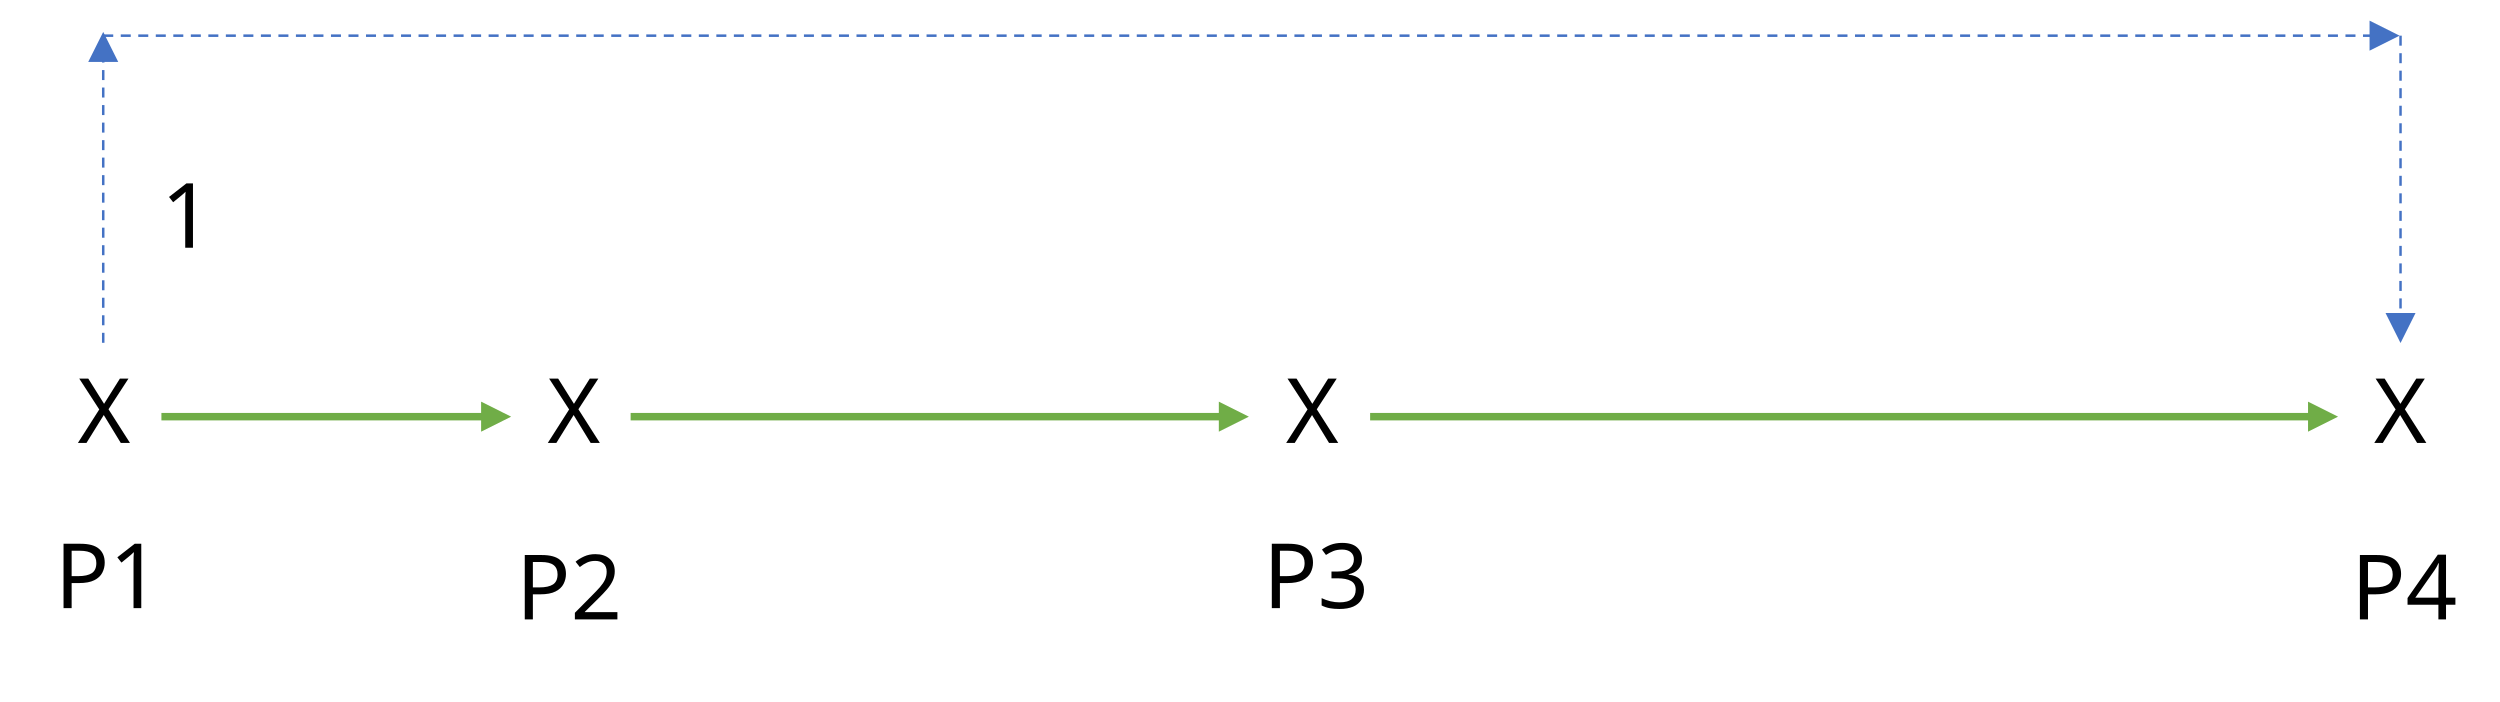
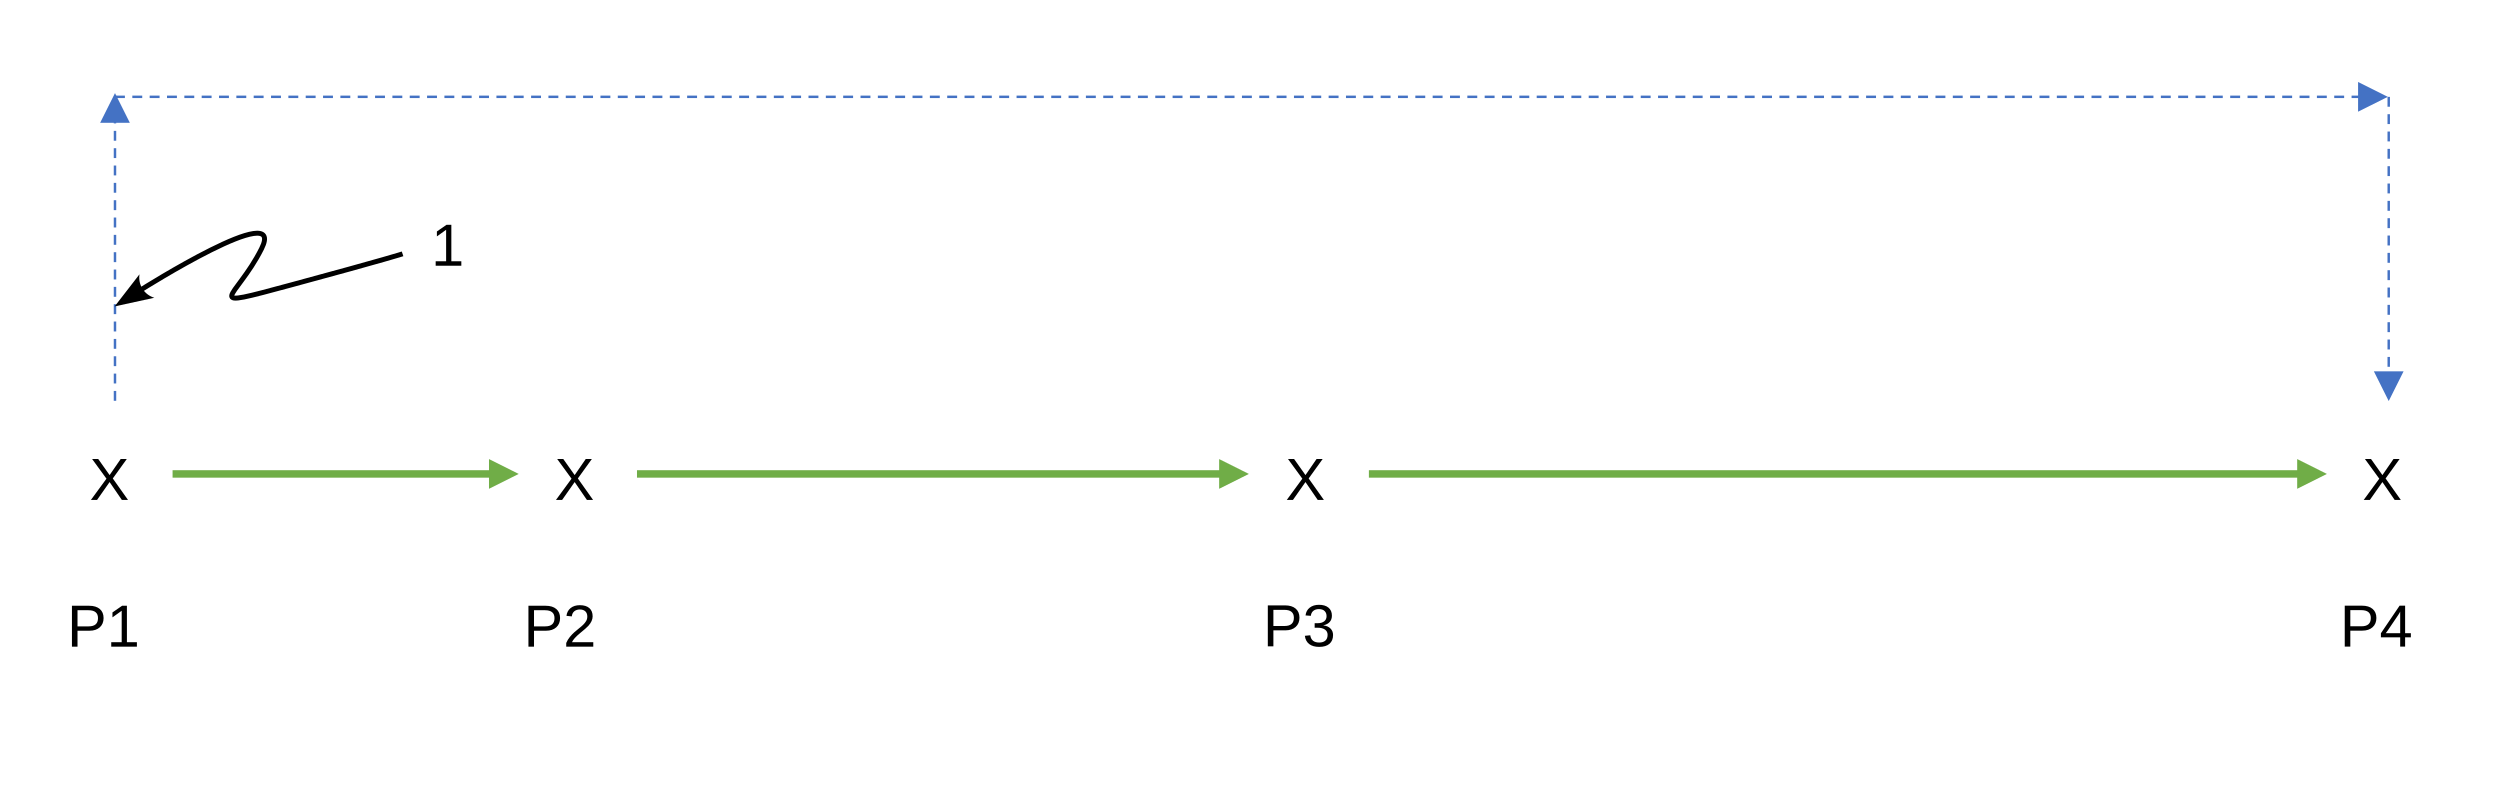
- <svg xmlns="http://www.w3.org/2000/svg" width="666" height="187" overflow="hidden">
-   <g transform="translate(-564 -147)">
-     <text font-family="Calibri,Calibri_MSFontService,sans-serif" font-weight="400" font-size="24" transform="translate(584.659 265)">X</text>
-     <text font-family="Calibri,Calibri_MSFontService,sans-serif" font-weight="400" font-size="24" transform="translate(709.835 265)">X</text>
-     <text font-family="Calibri,Calibri_MSFontService,sans-serif" font-weight="400" font-size="24" transform="translate(906.541 265)">X</text>
-     <text font-family="Calibri,Calibri_MSFontService,sans-serif" font-weight="400" font-size="24" transform="translate(1196.41 265)">X</text>
-     <path d="M607 257 693.5 257 693.5 259 607 259ZM692.167 254 700.167 258 692.167 262Z" fill="#70AD47" />
-     <path d="M732 257 890.03 257 890.03 259 732 259ZM888.696 254 896.696 258 888.696 262Z" fill="#70AD47" />
-     <path d="M929 257 1180.19 257 1180.19 259 929 259ZM1178.86 254 1186.86 258 1178.86 262Z" fill="#70AD47" />
-     <path d="M0.333-4.22532e-07 0.333 2.667-0.333 2.667-0.333 4.22532e-07ZM0.333 4.667 0.333 7.333-0.333 7.333-0.333 4.667ZM0.333 9.333 0.333 12-0.333 12-0.333 9.333ZM0.333 14 0.333 16.667-0.333 16.667-0.333 14ZM0.333 18.667 0.333 21.333-0.333 21.333-0.333 18.667ZM0.333 23.333 0.333 26-0.333 26-0.333 23.333ZM0.333 28 0.333 30.667-0.333 30.667-0.333 28ZM0.333 32.667 0.333 35.333-0.333 35.333-0.333 32.667ZM0.333 37.333 0.333 40-0.333 40-0.333 37.333ZM0.333 42 0.333 44.667-0.333 44.667-0.333 42ZM0.333 46.667 0.333 49.333-0.333 49.333-0.333 46.667ZM0.333 51.333 0.333 54-0.333 54-0.333 51.333ZM0.333 56 0.333 58.667-0.333 58.667-0.333 56ZM0.333 60.667 0.333 63.333-0.333 63.333-0.333 60.667ZM0.333 65.333 0.333 68-0.333 68-0.333 65.333ZM0.333 70 0.333 72.667-0.333 72.667-0.333 70ZM0.333 74.667 0.333 76.157-0.333 76.157-0.333 74.667ZM4 74.823 0 82.823-4 74.823Z" fill="#4472C4" transform="matrix(1 0 0 -1 591.5 238.324)" />
-     <path d="M591.5 156.167 594.167 156.167 594.167 156.833 591.5 156.833ZM596.167 156.167 598.833 156.167 598.833 156.833 596.167 156.833ZM600.833 156.167 603.5 156.167 603.5 156.833 600.833 156.833ZM605.5 156.167 608.167 156.167 608.167 156.833 605.5 156.833ZM610.167 156.167 612.833 156.167 612.833 156.833 610.167 156.833ZM614.833 156.167 617.5 156.167 617.5 156.833 614.833 156.833ZM619.5 156.167 622.167 156.167 622.167 156.833 619.5 156.833ZM624.167 156.167 626.833 156.167 626.833 156.833 624.167 156.833ZM628.833 156.167 631.5 156.167 631.5 156.833 628.833 156.833ZM633.5 156.167 636.167 156.167 636.167 156.833 633.5 156.833ZM638.167 156.167 640.833 156.167 640.833 156.833 638.167 156.833ZM642.833 156.167 645.5 156.167 645.5 156.833 642.833 156.833ZM647.5 156.167 650.167 156.167 650.167 156.833 647.5 156.833ZM652.167 156.167 654.833 156.167 654.833 156.833 652.167 156.833ZM656.833 156.167 659.5 156.167 659.5 156.833 656.833 156.833ZM661.5 156.167 664.167 156.167 664.167 156.833 661.5 156.833ZM666.167 156.167 668.833 156.167 668.833 156.833 666.167 156.833ZM670.833 156.167 673.5 156.167 673.5 156.833 670.833 156.833ZM675.5 156.167 678.167 156.167 678.167 156.833 675.5 156.833ZM680.167 156.167 682.833 156.167 682.833 156.833 680.167 156.833ZM684.833 156.167 687.5 156.167 687.5 156.833 684.833 156.833ZM689.5 156.167 692.167 156.167 692.167 156.833 689.5 156.833ZM694.167 156.167 696.833 156.167 696.833 156.833 694.167 156.833ZM698.833 156.167 701.5 156.167 701.5 156.833 698.833 156.833ZM703.5 156.167 706.167 156.167 706.167 156.833 703.5 156.833ZM708.167 156.167 710.833 156.167 710.833 156.833 708.167 156.833ZM712.833 156.167 715.5 156.167 715.5 156.833 712.833 156.833ZM717.5 156.167 720.167 156.167 720.167 156.833 717.5 156.833ZM722.167 156.167 724.833 156.167 724.833 156.833 722.167 156.833ZM726.833 156.167 729.5 156.167 729.5 156.833 726.833 156.833ZM731.5 156.167 734.167 156.167 734.167 156.833 731.5 156.833ZM736.167 156.167 738.833 156.167 738.833 156.833 736.167 156.833ZM740.833 156.167 743.5 156.167 743.5 156.833 740.833 156.833ZM745.5 156.167 748.167 156.167 748.167 156.833 745.5 156.833ZM750.167 156.167 752.833 156.167 752.833 156.833 750.167 156.833ZM754.833 156.167 757.5 156.167 757.5 156.833 754.833 156.833ZM759.5 156.167 762.167 156.167 762.167 156.833 759.5 156.833ZM764.167 156.167 766.833 156.167 766.833 156.833 764.167 156.833ZM768.833 156.167 771.5 156.167 771.5 156.833 768.833 156.833ZM773.5 156.167 776.167 156.167 776.167 156.833 773.5 156.833ZM778.167 156.167 780.833 156.167 780.833 156.833 778.167 156.833ZM782.833 156.167 785.5 156.167 785.5 156.833 782.833 156.833ZM787.5 156.167 790.167 156.167 790.167 156.833 787.5 156.833ZM792.167 156.167 794.833 156.167 794.833 156.833 792.167 156.833ZM796.833 156.167 799.5 156.167 799.5 156.833 796.833 156.833ZM801.5 156.167 804.167 156.167 804.167 156.833 801.5 156.833ZM806.167 156.167 808.833 156.167 808.833 156.833 806.167 156.833ZM810.833 156.167 813.5 156.167 813.5 156.833 810.833 156.833ZM815.5 156.167 818.167 156.167 818.167 156.833 815.5 156.833ZM820.167 156.167 822.833 156.167 822.833 156.833 820.167 156.833ZM824.833 156.167 827.5 156.167 827.5 156.833 824.833 156.833ZM829.5 156.167 832.167 156.167 832.167 156.833 829.5 156.833ZM834.167 156.167 836.833 156.167 836.833 156.833 834.167 156.833ZM838.833 156.167 841.5 156.167 841.5 156.833 838.833 156.833ZM843.5 156.167 846.167 156.167 846.167 156.833 843.5 156.833ZM848.167 156.167 850.833 156.167 850.833 156.833 848.167 156.833ZM852.833 156.167 855.5 156.167 855.5 156.833 852.833 156.833ZM857.5 156.167 860.167 156.167 860.167 156.833 857.5 156.833ZM862.167 156.167 864.833 156.167 864.833 156.833 862.167 156.833ZM866.833 156.167 869.5 156.167 869.5 156.833 866.833 156.833ZM871.5 156.167 874.167 156.167 874.167 156.833 871.5 156.833ZM876.167 156.167 878.833 156.167 878.833 156.833 876.167 156.833ZM880.833 156.167 883.5 156.167 883.5 156.833 880.833 156.833ZM885.5 156.167 888.167 156.167 888.167 156.833 885.5 156.833ZM890.167 156.167 892.833 156.167 892.833 156.833 890.167 156.833ZM894.833 156.167 897.5 156.167 897.5 156.833 894.833 156.833ZM899.5 156.167 902.167 156.167 902.167 156.833 899.5 156.833ZM904.167 156.167 906.833 156.167 906.833 156.833 904.167 156.833ZM908.833 156.167 911.5 156.167 911.5 156.833 908.833 156.833ZM913.5 156.167 916.167 156.167 916.167 156.833 913.5 156.833ZM918.167 156.167 920.833 156.167 920.833 156.833 918.167 156.833ZM922.833 156.167 925.5 156.167 925.5 156.833 922.833 156.833ZM927.5 156.167 930.167 156.167 930.167 156.833 927.5 156.833ZM932.167 156.167 934.833 156.167 934.833 156.833 932.167 156.833ZM936.833 156.167 939.5 156.167 939.5 156.833 936.833 156.833ZM941.5 156.167 944.167 156.167 944.167 156.833 941.5 156.833ZM946.167 156.167 948.833 156.167 948.833 156.833 946.167 156.833ZM950.833 156.167 953.5 156.167 953.5 156.833 950.833 156.833ZM955.5 156.167 958.167 156.167 958.167 156.833 955.5 156.833ZM960.167 156.167 962.833 156.167 962.833 156.833 960.167 156.833ZM964.833 156.167 967.5 156.167 967.5 156.833 964.833 156.833ZM969.5 156.167 972.167 156.167 972.167 156.833 969.5 156.833ZM974.167 156.167 976.833 156.167 976.833 156.833 974.167 156.833ZM978.833 156.167 981.5 156.167 981.5 156.833 978.833 156.833ZM983.5 156.167 986.167 156.167 986.167 156.833 983.5 156.833ZM988.167 156.167 990.833 156.167 990.833 156.833 988.167 156.833ZM992.833 156.167 995.5 156.167 995.5 156.833 992.833 156.833ZM997.5 156.167 1000.17 156.167 1000.17 156.833 997.5 156.833ZM1002.17 156.167 1004.83 156.167 1004.83 156.833 1002.17 156.833ZM1006.83 156.167 1009.5 156.167 1009.5 156.833 1006.83 156.833ZM1011.5 156.167 1014.17 156.167 1014.17 156.833 1011.5 156.833ZM1016.17 156.167 1018.83 156.167 1018.83 156.833 1016.17 156.833ZM1020.83 156.167 1023.5 156.167 1023.5 156.833 1020.83 156.833ZM1025.5 156.167 1028.17 156.167 1028.17 156.833 1025.5 156.833ZM1030.17 156.167 1032.83 156.167 1032.83 156.833 1030.17 156.833ZM1034.83 156.167 1037.5 156.167 1037.5 156.833 1034.83 156.833ZM1039.5 156.167 1042.17 156.167 1042.17 156.833 1039.5 156.833ZM1044.17 156.167 1046.83 156.167 1046.83 156.833 1044.17 156.833ZM1048.83 156.167 1051.5 156.167 1051.5 156.833 1048.83 156.833ZM1053.5 156.167 1056.17 156.167 1056.17 156.833 1053.5 156.833ZM1058.17 156.167 1060.83 156.167 1060.83 156.833 1058.17 156.833ZM1062.83 156.167 1065.5 156.167 1065.5 156.833 1062.83 156.833ZM1067.5 156.167 1070.17 156.167 1070.17 156.833 1067.5 156.833ZM1072.17 156.167 1074.83 156.167 1074.83 156.833 1072.17 156.833ZM1076.83 156.167 1079.5 156.167 1079.5 156.833 1076.83 156.833ZM1081.5 156.167 1084.17 156.167 1084.17 156.833 1081.5 156.833ZM1086.17 156.167 1088.83 156.167 1088.83 156.833 1086.17 156.833ZM1090.83 156.167 1093.5 156.167 1093.5 156.833 1090.83 156.833ZM1095.5 156.167 1098.17 156.167 1098.17 156.833 1095.5 156.833ZM1100.17 156.167 1102.83 156.167 1102.83 156.833 1100.17 156.833ZM1104.83 156.167 1107.5 156.167 1107.5 156.833 1104.83 156.833ZM1109.5 156.167 1112.17 156.167 1112.17 156.833 1109.5 156.833ZM1114.17 156.167 1116.83 156.167 1116.83 156.833 1114.17 156.833ZM1118.83 156.167 1121.5 156.167 1121.5 156.833 1118.83 156.833ZM1123.5 156.167 1126.17 156.167 1126.17 156.833 1123.5 156.833ZM1128.17 156.167 1130.83 156.167 1130.83 156.833 1128.17 156.833ZM1132.83 156.167 1135.5 156.167 1135.5 156.833 1132.83 156.833ZM1137.5 156.167 1140.17 156.167 1140.17 156.833 1137.5 156.833ZM1142.17 156.167 1144.83 156.167 1144.83 156.833 1142.17 156.833ZM1146.83 156.167 1149.5 156.167 1149.5 156.833 1146.83 156.833ZM1151.5 156.167 1154.17 156.167 1154.17 156.833 1151.5 156.833ZM1156.17 156.167 1158.83 156.167 1158.83 156.833 1156.17 156.833ZM1160.83 156.167 1163.5 156.167 1163.5 156.833 1160.83 156.833ZM1165.5 156.167 1168.17 156.167 1168.17 156.833 1165.5 156.833ZM1170.17 156.167 1172.83 156.167 1172.83 156.833 1170.17 156.833ZM1174.83 156.167 1177.5 156.167 1177.5 156.833 1174.83 156.833ZM1179.5 156.167 1182.17 156.167 1182.17 156.833 1179.5 156.833ZM1184.17 156.167 1186.83 156.167 1186.83 156.833 1184.17 156.833ZM1188.83 156.167 1191.5 156.167 1191.5 156.833 1188.83 156.833ZM1193.5 156.167 1196.17 156.167 1196.17 156.833 1193.5 156.833ZM1195.25 152.5 1203.25 156.5 1195.25 160.5Z" fill="#4472C4" />
-     <path d="M1203.83 156.5 1203.83 159.167 1203.17 159.167 1203.17 156.5ZM1203.83 161.167 1203.83 163.833 1203.17 163.833 1203.17 161.167ZM1203.83 165.833 1203.83 168.5 1203.17 168.5 1203.17 165.833ZM1203.83 170.5 1203.83 173.167 1203.17 173.167 1203.17 170.5ZM1203.83 175.167 1203.83 177.833 1203.17 177.833 1203.17 175.167ZM1203.83 179.833 1203.83 182.5 1203.17 182.5 1203.17 179.833ZM1203.83 184.5 1203.83 187.167 1203.17 187.167 1203.17 184.5ZM1203.83 189.167 1203.83 191.833 1203.17 191.833 1203.17 189.167ZM1203.83 193.833 1203.83 196.5 1203.17 196.5 1203.17 193.833ZM1203.83 198.5 1203.83 201.167 1203.17 201.167 1203.17 198.5ZM1203.83 203.167 1203.83 205.833 1203.17 205.833 1203.17 203.167ZM1203.83 207.833 1203.83 210.5 1203.17 210.5 1203.17 207.833ZM1203.83 212.5 1203.83 215.167 1203.17 215.167 1203.17 212.5ZM1203.83 217.167 1203.83 219.833 1203.17 219.833 1203.17 217.167ZM1203.83 221.833 1203.83 224.5 1203.17 224.5 1203.17 221.833ZM1203.83 226.5 1203.83 229.167 1203.17 229.167 1203.17 226.5ZM1203.83 231.167 1203.83 231.716 1203.17 231.716 1203.17 231.167ZM1207.5 230.382 1203.5 238.382 1199.5 230.382Z" fill="#4472C4" />
-     <text font-family="Calibri,Calibri_MSFontService,sans-serif" font-weight="400" font-size="24" transform="translate(578.6 309)">P1</text>
-     <text font-family="Calibri,Calibri_MSFontService,sans-serif" font-weight="400" font-size="24" transform="translate(701.471 312)">P2</text>
-     <text font-family="Calibri,Calibri_MSFontService,sans-serif" font-weight="400" font-size="24" transform="translate(900.483 309)">P3</text>
-     <text font-family="Calibri,Calibri_MSFontService,sans-serif" font-weight="400" font-size="24" transform="translate(1190.35 312)">P4</text>
-     <text font-family="Calibri,Calibri_MSFontService,sans-serif" font-weight="400" font-size="24" transform="translate(606.891 213)">1</text>
-   </g>
+ <svg xmlns="http://www.w3.org/2000/svg" width="672.902" height="211.188" overflow="hidden" version="1.1" id="svg13">
+   <defs id="defs13">
+     <marker style="overflow:visible" id="ConcaveTriangle" refX="0" refY="0" orient="auto-start-reverse" markerWidth="1" markerHeight="1" viewBox="0 0 1 1" preserveAspectRatio="xMidYMid">
+       <path transform="scale(0.7)" d="M -2,-4 9,0 -2,4 c 2,-2.33 2,-5.66 0,-8 z" style="fill:context-stroke;fill-rule:evenodd;stroke:none" id="path14" />
+     </marker>
+   </defs>
+   <text font-family="Calibri, Calibri_MSFontService, sans-serif" font-weight="400" font-size="24px" id="text1" x="24.11" y="134.564" style="-inkscape-font-specification:'Arial, Normal';font-family:Arial;font-weight:normal;font-style:normal;font-stretch:normal;font-variant:normal;font-size:16px;font-variant-ligatures:normal;font-variant-caps:normal;font-variant-numeric:normal;font-variant-east-asian:normal">X</text>
+   <text font-family="Calibri, Calibri_MSFontService, sans-serif" font-weight="400" font-size="24px" id="text2" x="149.286" y="134.564" style="-inkscape-font-specification:'Arial, Normal';font-family:Arial;font-weight:normal;font-style:normal;font-stretch:normal;font-variant:normal;font-size:16px;font-variant-ligatures:normal;font-variant-caps:normal;font-variant-numeric:normal;font-variant-east-asian:normal">X</text>
+   <text font-family="Calibri, Calibri_MSFontService, sans-serif" font-weight="400" font-size="24px" id="text3" x="345.992" y="134.564" style="-inkscape-font-specification:'Arial, Normal';font-family:Arial;font-weight:normal;font-style:normal;font-stretch:normal;font-variant:normal;font-size:16px;font-variant-ligatures:normal;font-variant-caps:normal;font-variant-numeric:normal;font-variant-east-asian:normal">X</text>
+   <text font-family="Calibri, Calibri_MSFontService, sans-serif" font-weight="400" font-size="24px" id="text4" x="635.861" y="134.564" style="-inkscape-font-specification:'Arial, Normal';font-family:Arial;font-weight:normal;font-style:normal;font-stretch:normal;font-variant:normal;font-size:16px;font-variant-ligatures:normal;font-variant-caps:normal;font-variant-numeric:normal;font-variant-east-asian:normal">X</text>
+   <path d="m 46.451,126.564 h 86.5 v 2 h -86.5 z m 85.167,-3 8,4 -8,4 z" fill="#70ad47" id="path4" />
+   <path d="m 171.451,126.564 h 158.03 v 2 h -158.03 z m 156.696,-3 8,4 -8,4 z" fill="#70ad47" id="path5" />
+   <path d="m 368.451,126.564 h 251.19 v 2 h -251.19 z m 249.86,-3 8,4 -8,4 z" fill="#70ad47" id="path6" />
+   <path d="m 31.284,107.888 4e-6,-2.667 H 30.617 l -3e-6,2.667 z m 6e-6,-4.667 4e-6,-2.667 h -0.667 l -3e-6,2.667 z m 6e-6,-4.667 4e-6,-2.667 h -0.667 l -3e-6,2.667 z m 6e-6,-4.667 3e-6,-2.667 h -0.667 l -4e-6,2.667 z m 6e-6,-4.667 3e-6,-2.667 h -0.667 l -4e-6,2.667 z m 6e-6,-4.667 3e-6,-2.667 H 30.617 l -4e-6,2.667 z m 6e-6,-4.667 3e-6,-2.667 h -0.667 l -4e-6,2.667 z m 6e-6,-4.667 3e-6,-2.667 h -0.667 l -3e-6,2.667 z m 6e-6,-4.667 3e-6,-2.667 h -0.667 l -3e-6,2.667 z m 6e-6,-4.667 3e-6,-2.667 h -0.667 l -3e-6,2.667 z m 5e-6,-4.667 4e-6,-2.667 h -0.667 l -3e-6,2.667 z m 6e-6,-4.667 4e-6,-2.667 h -0.667 l -3e-6,2.667 z m 6e-6,-4.667 4e-6,-2.667 h -0.667 l -3e-6,2.667 z m 6e-6,-4.667 4e-6,-2.667 h -0.667 l -3e-6,2.667 z m 6e-6,-4.667 4e-6,-2.667 h -0.667 l -3e-6,2.667 z m 6e-6,-4.667 3e-6,-2.667 h -0.667 l -4e-6,2.667 z m 6e-6,-4.667 2e-6,-1.49 h -0.667 l -2e-6,1.49 z m 3.667,-0.157 -4,-8 -4,8 z" fill="#4472c4" id="path7" />
+   <path d="m 30.951,25.731 h 2.667 v 0.666 h -2.667 z m 4.667,0 h 2.666 v 0.666 h -2.666 z m 4.666,0 h 2.667 v 0.666 h -2.667 z m 4.667,0 h 2.667 v 0.666 h -2.667 z m 4.667,0 h 2.666 v 0.666 h -2.666 z m 4.666,0 h 2.667 v 0.666 h -2.667 z m 4.667,0 h 2.667 v 0.666 h -2.667 z m 4.667,0 h 2.666 v 0.666 h -2.666 z m 4.666,0 h 2.667 v 0.666 h -2.667 z m 4.667,0 h 2.667 v 0.666 h -2.667 z m 4.667,0 h 2.666 v 0.666 h -2.666 z m 4.666,0 h 2.667 v 0.666 h -2.667 z m 4.667,0 h 2.667 v 0.666 h -2.667 z m 4.667,0 h 2.666 v 0.666 h -2.666 z m 4.666,0 h 2.667 v 0.666 h -2.667 z m 4.667,0 h 2.667 v 0.666 h -2.667 z m 4.667,0 h 2.666 v 0.666 h -2.666 z m 4.666,0 h 2.667 v 0.666 h -2.667 z m 4.667,0 h 2.667 v 0.666 h -2.667 z m 4.667,0 h 2.666 v 0.666 h -2.666 z m 4.666,0 h 2.667 v 0.666 h -2.667 z m 4.667,0 h 2.667 v 0.666 h -2.667 z m 4.667,0 h 2.666 v 0.666 h -2.666 z m 4.666,0 h 2.667 v 0.666 h -2.667 z m 4.667,0 h 2.667 v 0.666 h -2.667 z m 4.667,0 h 2.666 v 0.666 h -2.666 z m 4.666,0 h 2.667 v 0.666 h -2.667 z m 4.667,0 h 2.667 v 0.666 h -2.667 z m 4.667,0 h 2.666 v 0.666 h -2.666 z m 4.666,0 h 2.667 v 0.666 h -2.667 z m 4.667,0 h 2.667 v 0.666 h -2.667 z m 4.667,0 h 2.666 v 0.666 h -2.666 z m 4.666,0 h 2.667 v 0.666 h -2.667 z m 4.667,0 h 2.667 v 0.666 h -2.667 z m 4.667,0 h 2.666 v 0.666 h -2.666 z m 4.666,0 h 2.667 v 0.666 h -2.667 z m 4.667,0 h 2.667 v 0.666 h -2.667 z m 4.667,0 h 2.666 v 0.666 h -2.666 z m 4.666,0 h 2.667 v 0.666 h -2.667 z m 4.667,0 h 2.667 v 0.666 h -2.667 z m 4.667,0 h 2.666 v 0.666 h -2.666 z m 4.666,0 h 2.667 v 0.666 h -2.667 z m 4.667,0 h 2.667 v 0.666 h -2.667 z m 4.667,0 h 2.666 v 0.666 h -2.666 z m 4.666,0 h 2.667 v 0.666 h -2.667 z m 4.667,0 h 2.667 v 0.666 h -2.667 z m 4.667,0 h 2.666 v 0.666 h -2.666 z m 4.666,0 h 2.667 v 0.666 h -2.667 z m 4.667,0 h 2.667 v 0.666 h -2.667 z m 4.667,0 h 2.666 v 0.666 h -2.666 z m 4.666,0 h 2.667 v 0.666 h -2.667 z m 4.667,0 h 2.667 v 0.666 h -2.667 z m 4.667,0 h 2.666 v 0.666 h -2.666 z m 4.666,0 h 2.667 v 0.666 h -2.667 z m 4.667,0 h 2.667 v 0.666 h -2.667 z m 4.667,0 h 2.666 v 0.666 h -2.666 z m 4.666,0 h 2.667 v 0.666 h -2.667 z m 4.667,0 h 2.667 v 0.666 h -2.667 z m 4.667,0 h 2.666 v 0.666 h -2.666 z m 4.666,0 h 2.667 v 0.666 h -2.667 z m 4.667,0 h 2.667 v 0.666 h -2.667 z m 4.667,0 h 2.666 v 0.666 h -2.666 z m 4.666,0 h 2.667 v 0.666 h -2.667 z m 4.667,0 h 2.667 v 0.666 h -2.667 z m 4.667,0 h 2.666 v 0.666 h -2.666 z m 4.666,0 h 2.667 v 0.666 h -2.667 z m 4.667,0 h 2.667 v 0.666 h -2.667 z m 4.667,0 h 2.666 v 0.666 h -2.666 z m 4.666,0 h 2.667 v 0.666 h -2.667 z m 4.667,0 h 2.667 v 0.666 h -2.667 z m 4.667,0 h 2.666 v 0.666 h -2.666 z m 4.666,0 h 2.667 v 0.666 h -2.667 z m 4.667,0 h 2.667 v 0.666 h -2.667 z m 4.667,0 h 2.666 v 0.666 h -2.666 z m 4.666,0 h 2.667 v 0.666 h -2.667 z m 4.667,0 h 2.667 v 0.666 h -2.667 z m 4.667,0 h 2.666 v 0.666 h -2.666 z m 4.666,0 h 2.667 v 0.666 h -2.667 z m 4.667,0 h 2.667 v 0.666 h -2.667 z m 4.667,0 h 2.666 v 0.666 h -2.666 z m 4.666,0 h 2.667 v 0.666 h -2.667 z m 4.667,0 h 2.667 v 0.666 h -2.667 z m 4.667,0 h 2.666 v 0.666 h -2.666 z m 4.666,0 h 2.667 v 0.666 h -2.667 z m 4.667,0 h 2.667 v 0.666 h -2.667 z m 4.667,0 h 2.666 v 0.666 h -2.666 z m 4.666,0 h 2.667 v 0.666 h -2.667 z m 4.667,0 h 2.67 v 0.666 h -2.67 z m 4.67,0 h 2.66 v 0.666 h -2.66 z m 4.66,0 h 2.67 v 0.666 h -2.67 z m 4.67,0 h 2.67 v 0.666 h -2.67 z m 4.67,0 h 2.66 v 0.666 h -2.66 z m 4.66,0 h 2.67 v 0.666 h -2.67 z m 4.67,0 h 2.67 v 0.666 h -2.67 z m 4.67,0 h 2.66 v 0.666 h -2.66 z m 4.66,0 h 2.67 v 0.666 h -2.67 z m 4.67,0 h 2.67 v 0.666 h -2.67 z m 4.67,0 h 2.66 v 0.666 h -2.66 z m 4.66,0 h 2.67 v 0.666 h -2.67 z m 4.67,0 h 2.67 v 0.666 h -2.67 z m 4.67,0 h 2.66 v 0.666 h -2.66 z m 4.66,0 h 2.67 v 0.666 h -2.67 z m 4.67,0 h 2.67 v 0.666 h -2.67 z m 4.67,0 h 2.66 v 0.666 h -2.66 z m 4.66,0 h 2.67 v 0.666 h -2.67 z m 4.67,0 h 2.67 v 0.666 h -2.67 z m 4.67,0 h 2.66 v 0.666 h -2.66 z m 4.66,0 h 2.67 v 0.666 h -2.67 z m 4.67,0 h 2.67 v 0.666 h -2.67 z m 4.67,0 h 2.66 v 0.666 h -2.66 z m 4.66,0 h 2.67 v 0.666 h -2.67 z m 4.67,0 h 2.67 v 0.666 h -2.67 z m 4.67,0 h 2.66 v 0.666 h -2.66 z m 4.66,0 h 2.67 v 0.666 h -2.67 z m 4.67,0 h 2.67 v 0.666 h -2.67 z m 4.67,0 h 2.66 v 0.666 h -2.66 z m 4.66,0 h 2.67 v 0.666 h -2.67 z m 4.67,0 h 2.67 v 0.666 h -2.67 z m 4.67,0 h 2.66 v 0.666 h -2.66 z m 4.66,0 h 2.67 v 0.666 h -2.67 z m 4.67,0 h 2.67 v 0.666 h -2.67 z m 4.67,0 h 2.66 v 0.666 h -2.66 z m 4.66,0 h 2.67 v 0.666 h -2.67 z m 4.67,0 h 2.67 v 0.666 h -2.67 z m 4.67,0 h 2.66 v 0.666 h -2.66 z m 4.66,0 h 2.67 v 0.666 h -2.67 z m 4.67,0 h 2.67 v 0.666 h -2.67 z m 4.67,0 h 2.66 v 0.666 h -2.66 z m 4.66,0 h 2.67 v 0.666 h -2.67 z m 4.67,0 h 2.67 v 0.666 h -2.67 z m 1.75,-3.667 8,4 -8,4 z" fill="#4472c4" id="path8" />
+   <path d="m 643.281,26.064 v 2.667 h -0.66 v -2.667 z m 0,4.667 v 2.666 h -0.66 v -2.666 z m 0,4.666 v 2.667 h -0.66 v -2.667 z m 0,4.667 v 2.667 h -0.66 v -2.667 z m 0,4.667 v 2.666 h -0.66 v -2.666 z m 0,4.666 v 2.667 h -0.66 v -2.667 z m 0,4.667 v 2.667 h -0.66 v -2.667 z m 0,4.667 v 2.666 h -0.66 v -2.666 z m 0,4.666 v 2.667 h -0.66 v -2.667 z m 0,4.667 v 2.667 h -0.66 v -2.667 z m 0,4.667 v 2.666 h -0.66 v -2.666 z m 0,4.666 v 2.667 h -0.66 v -2.667 z m 0,4.667 v 2.667 h -0.66 v -2.667 z m 0,4.667 v 2.666 h -0.66 v -2.666 z m 0,4.666 v 2.667 h -0.66 v -2.667 z m 0,4.667 v 2.667 h -0.66 v -2.667 z m 0,4.667 v 0.549 h -0.66 v -0.549 z m 3.67,-0.785 -4,8 -4,-8 z" fill="#4472c4" id="path9" />
+   <text font-family="Calibri, Calibri_MSFontService, sans-serif" font-weight="400" font-size="24px" id="text9" x="18.051" y="174.064" style="font-style:normal;font-variant:normal;font-weight:normal;font-stretch:normal;font-size:16px;font-family:Arial;-inkscape-font-specification:'Arial, Normal';font-variant-ligatures:normal;font-variant-caps:normal;font-variant-numeric:normal;font-variant-east-asian:normal">P1</text>
+   <text font-family="Calibri, Calibri_MSFontService, sans-serif" font-weight="400" font-size="24px" id="text10" x="140.922" y="174.064" style="font-style:normal;font-variant:normal;font-weight:normal;font-stretch:normal;font-size:16px;font-family:Arial;-inkscape-font-specification:'Arial, Normal';font-variant-ligatures:normal;font-variant-caps:normal;font-variant-numeric:normal;font-variant-east-asian:normal">P2</text>
+   <text font-family="Calibri, Calibri_MSFontService, sans-serif" font-weight="400" font-size="24px" id="text11" x="339.934" y="173.962" style="font-style:normal;font-variant:normal;font-weight:normal;font-stretch:normal;font-size:16px;font-family:Arial;-inkscape-font-specification:'Arial, Normal';font-variant-ligatures:normal;font-variant-caps:normal;font-variant-numeric:normal;font-variant-east-asian:normal">P3</text>
+   <text font-family="Calibri, Calibri_MSFontService, sans-serif" font-weight="400" font-size="24px" id="text12" x="629.801" y="174.04" style="font-style:normal;font-variant:normal;font-weight:normal;font-stretch:normal;font-size:16px;font-family:Arial;-inkscape-font-specification:'Arial, Normal';font-variant-ligatures:normal;font-variant-caps:normal;font-variant-numeric:normal;font-variant-east-asian:normal">P4</text>
+   <text font-family="Calibri, Calibri_MSFontService, sans-serif" font-weight="400" font-size="24px" id="text13" x="116.047" y="71.521" style="font-style:normal;font-variant:normal;font-weight:normal;font-stretch:normal;font-size:16px;font-family:Arial;-inkscape-font-specification:'Arial, Normal';font-variant-ligatures:normal;font-variant-caps:normal;font-variant-numeric:normal;font-variant-east-asian:normal">1</text>
+   <rect style="fill:none;stroke-width:1.333" id="rect13" width="672.902" height="211.188" x="0" y="0" />
+   <path style="fill:none;stroke:#000000;stroke-width:1.333;stroke-dasharray:none;stroke-opacity:1;marker-start:url(#ConcaveTriangle)" d="m 37.959,77.988 c 0,0 39.339,-24.846 32.437,-11.042 -6.902,13.803 -17.254,16.564 8.282,9.662 25.536,-6.902 29.677,-8.282 29.677,-8.282" id="path13" />
</svg>
